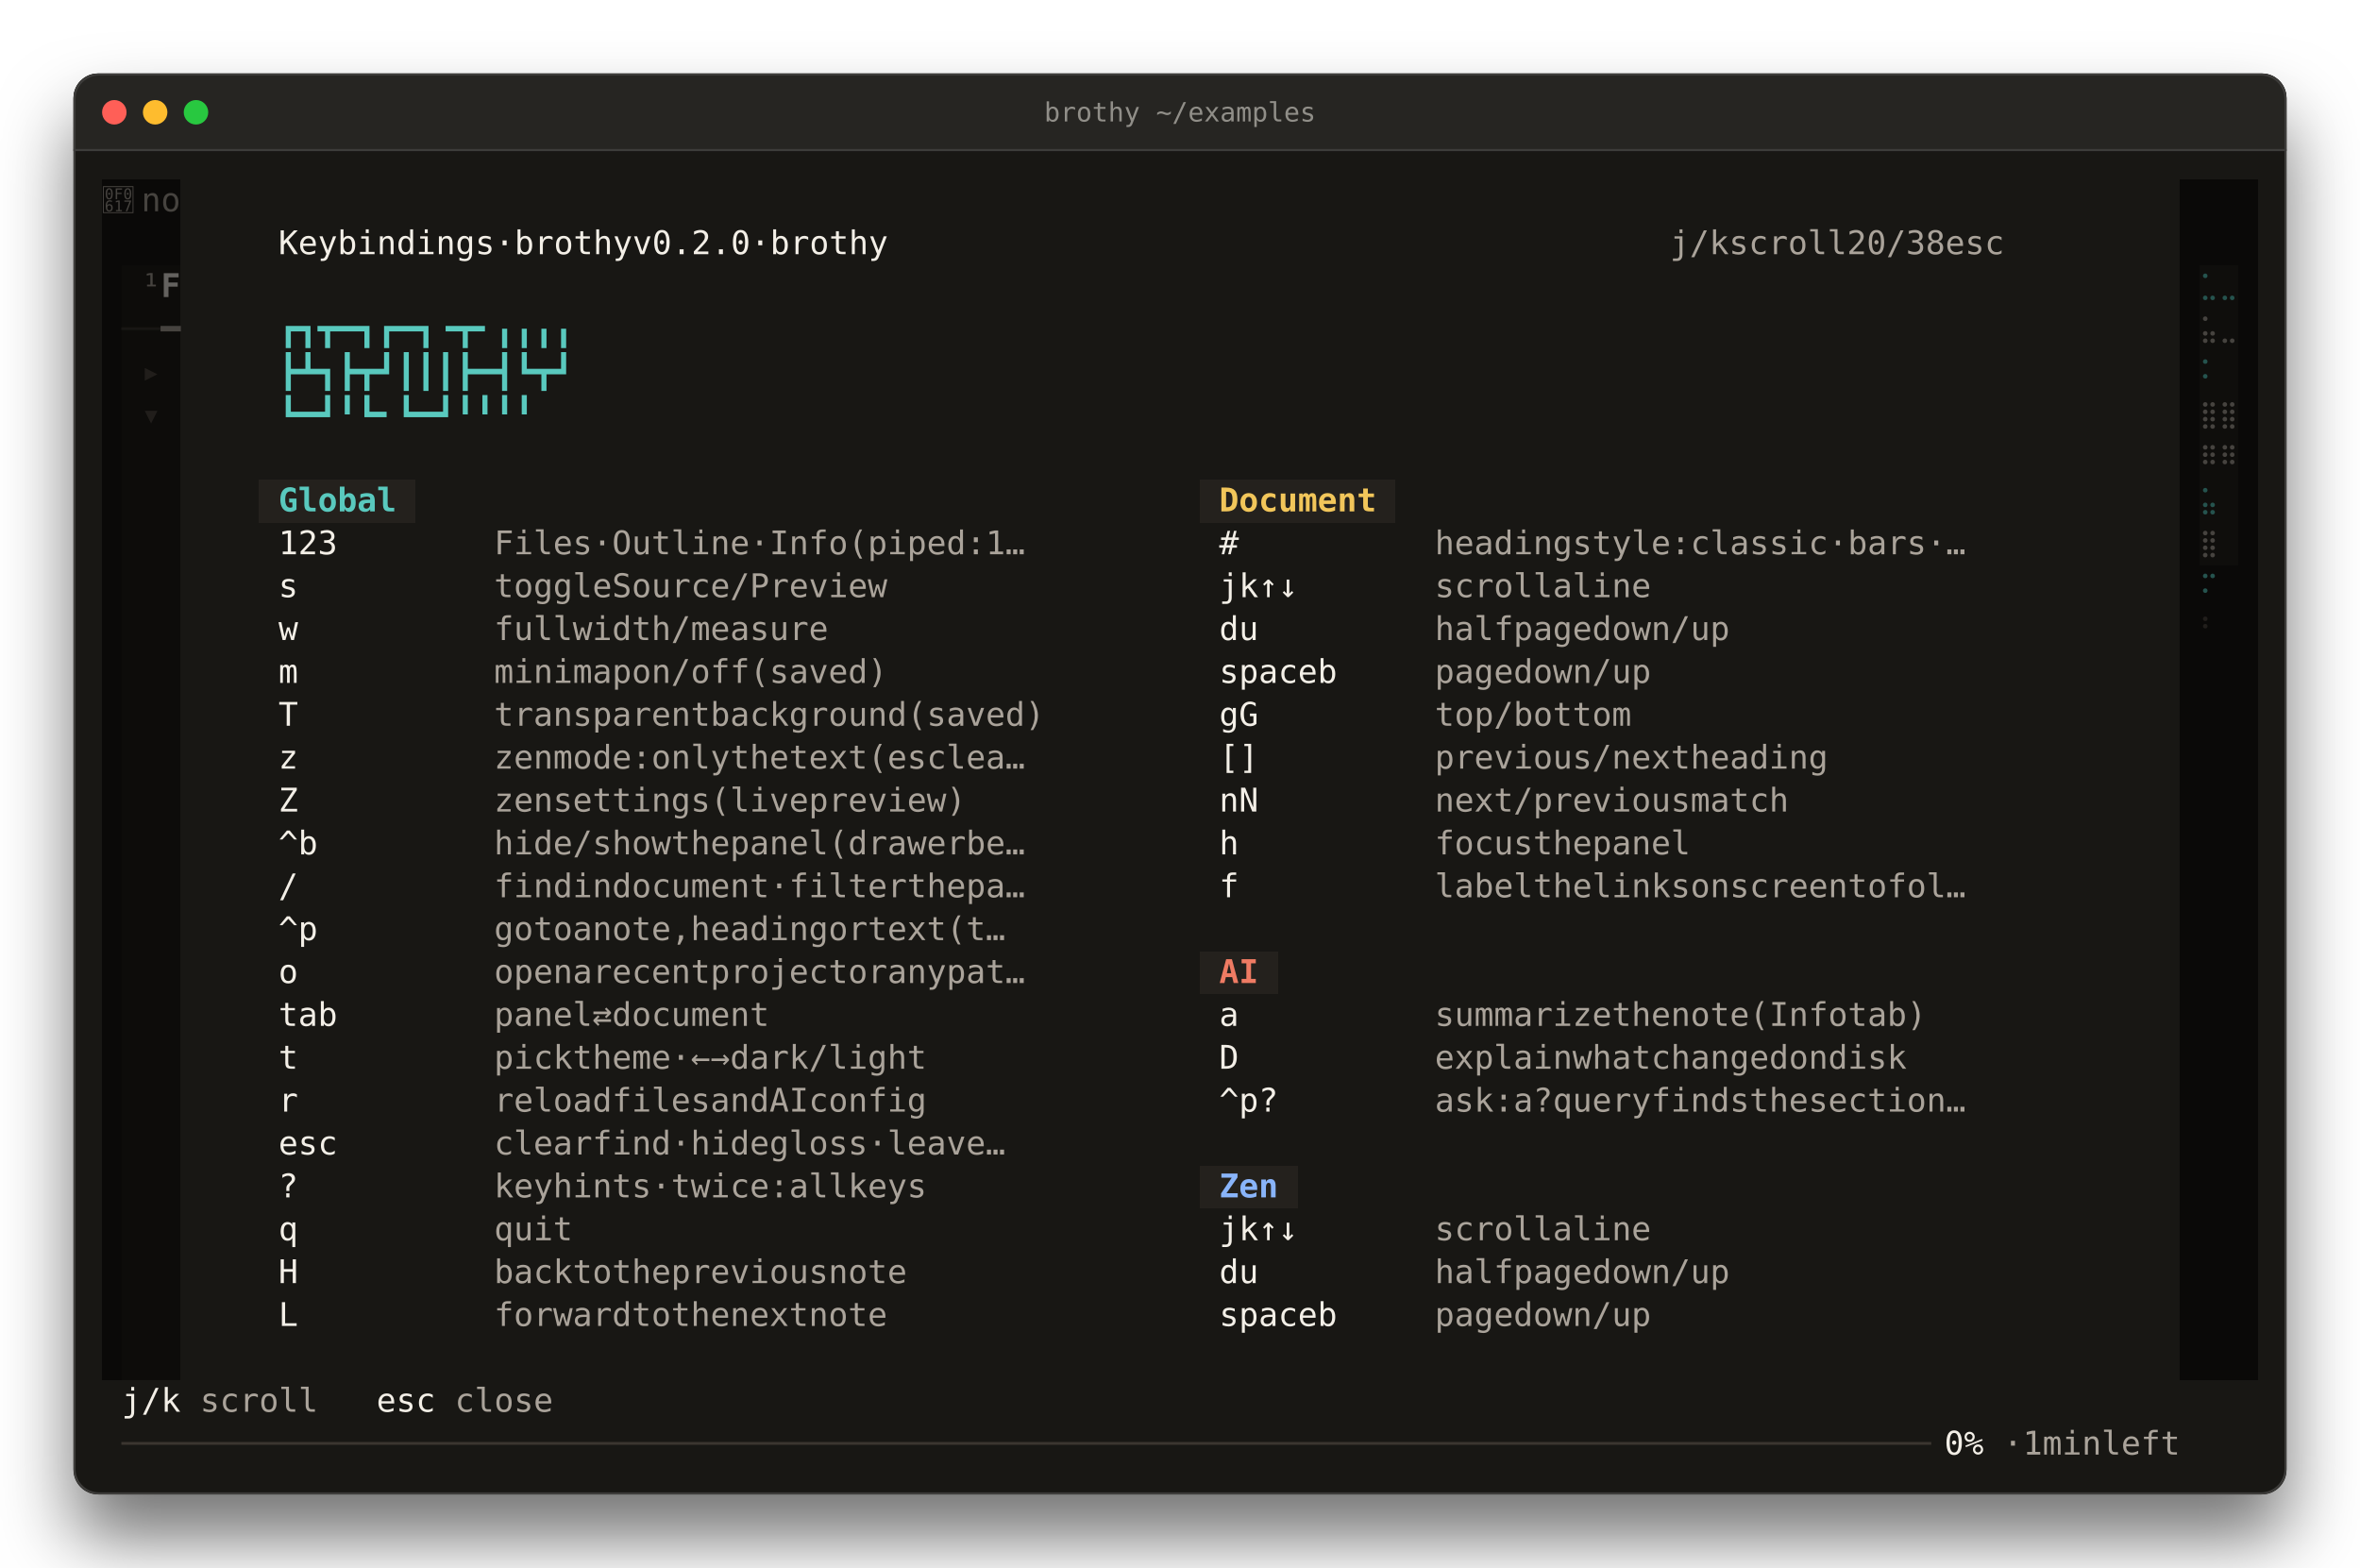
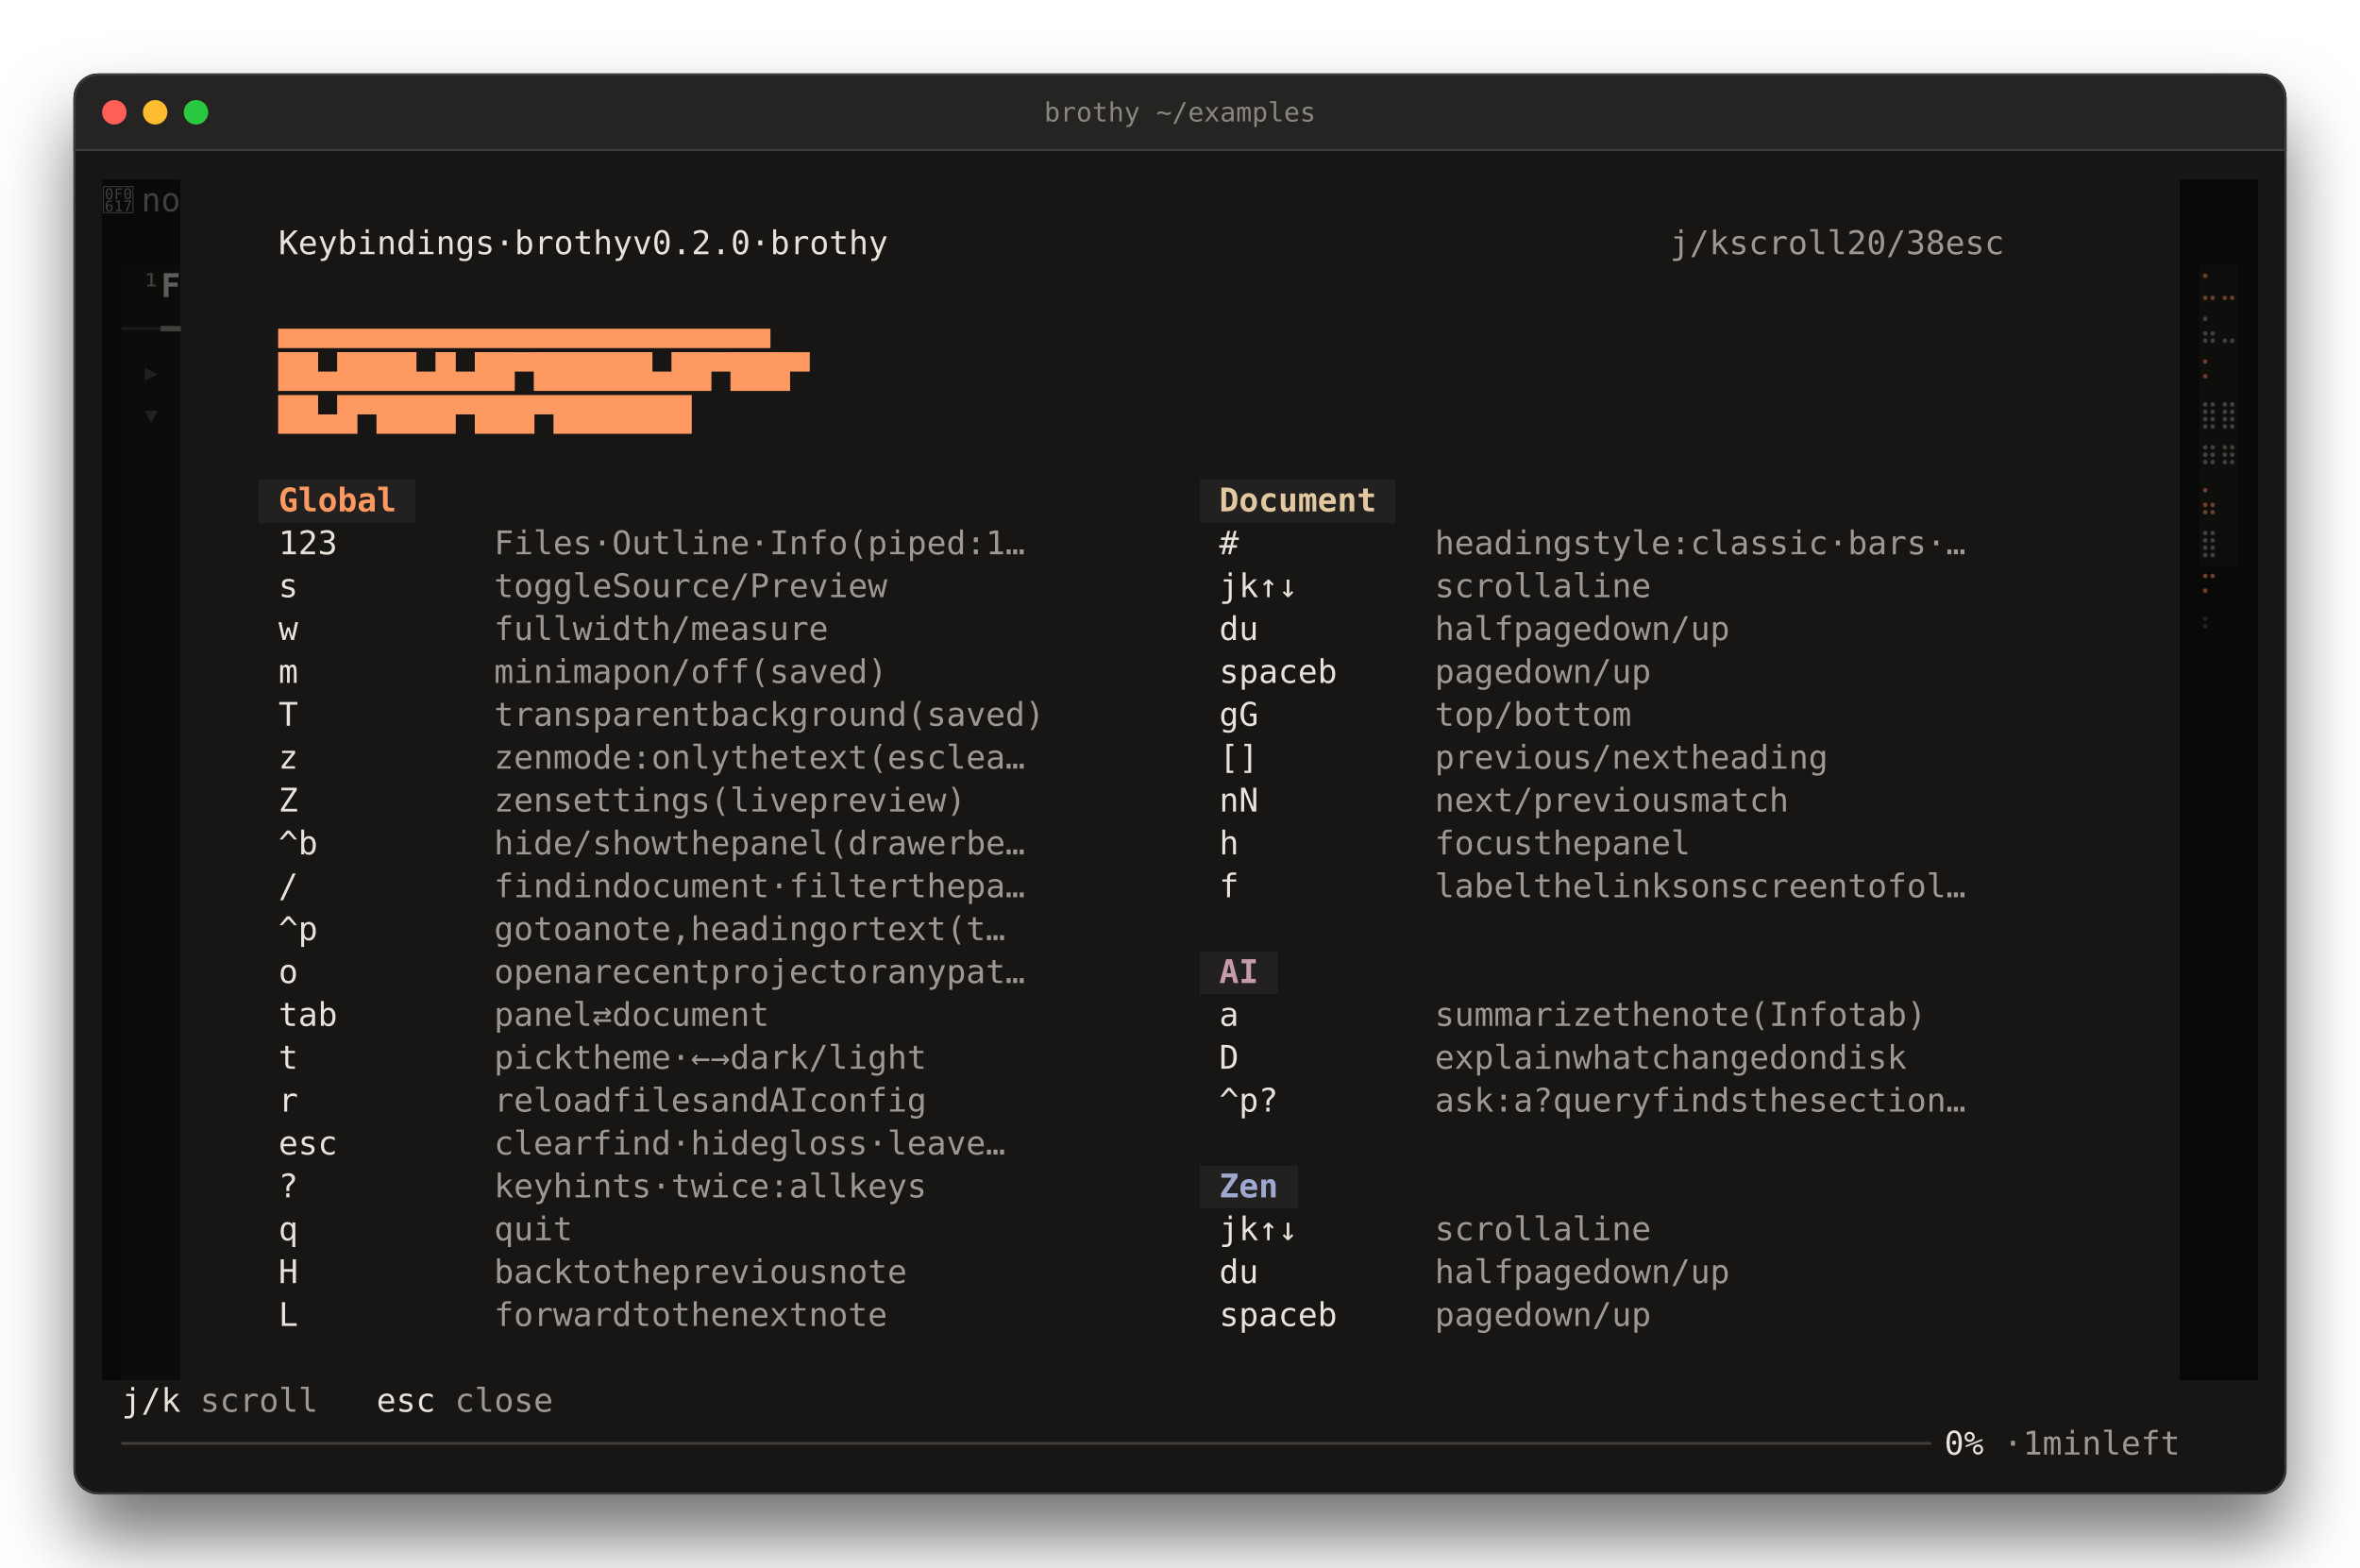
<svg xmlns="http://www.w3.org/2000/svg" width="1156" height="768" viewBox="0 0 1156 768">
  <g transform="translate(36 36)">
    <defs>
      <clipPath id="c-keys">
        <rect width="1084" height="696" rx="12" />
      </clipPath>
      <filter id="s-keys" x="-20%" y="-20%" width="140%" height="150%">
        <feGaussianBlur stdDeviation="18" />
      </filter>
    </defs>
    <rect x="0" y="22" width="1084" height="696" rx="12" fill="#000" opacity="0.55" filter="url(#s-keys)" />
    <g clip-path="url(#c-keys)">
-       <rect width="1084" height="696" fill="#181714" />
-       <rect width="1084" height="38" fill="#262522" />
-       <rect y="37" width="1084" height="1" fill="#3d3c3a" />
+       <rect width="1084" height="696" fill="#171615" />
+       <rect width="1084" height="38" fill="#252423" />
+       <rect y="37" width="1084" height="1" fill="#3c3b3a" />
      <circle cx="20" cy="19" r="6" fill="#ff5f57" />
      <circle cx="40" cy="19" r="6" fill="#febc2e" />
      <circle cx="60" cy="19" r="6" fill="#28c840" />
-       <text x="542" y="23.5" text-anchor="middle" font-size="13" fill="#908e88" font-family="'JetBrainsMono Nerd Font Mono', 'JetBrains Mono', 'DejaVu Sans Mono', monospace">brothy ~/examples</text>
+       <text x="542" y="23.5" text-anchor="middle" font-size="13" fill="#898681" font-family="'JetBrainsMono Nerd Font Mono', 'JetBrains Mono', 'DejaVu Sans Mono', monospace">brothy ~/examples</text>
      <g transform="translate(14 52)" font-family="'JetBrainsMono Nerd Font Mono', 'JetBrains Mono', 'DejaVu Sans Mono', monospace" font-size="16" xml:space="preserve">
        <g shape-rendering="crispEdges">
-           <rect x="0" y="0" width="38.4" height="21" fill="#0a0908" />
-           <rect x="1017.6" y="0" width="38.4" height="21" fill="#0a0908" />
-           <rect x="0" y="21" width="38.4" height="21" fill="#0a0908" />
-           <rect x="1017.6" y="21" width="38.4" height="21" fill="#0a0908" />
-           <rect x="0" y="42" width="9.6" height="21" fill="#0a0908" />
-           <rect x="9.6" y="42" width="28.8" height="21" fill="#0d0c0a" />
-           <rect x="1017.6" y="42" width="9.6" height="21" fill="#0a0908" />
-           <rect x="1027.2" y="42" width="19.2" height="21" fill="#0f0e0c" />
-           <rect x="1046.4" y="42" width="9.6" height="21" fill="#0a0908" />
-           <rect x="0" y="63" width="9.6" height="21" fill="#0a0908" />
-           <rect x="9.6" y="63" width="28.8" height="21" fill="#0d0c0a" />
-           <rect x="1017.6" y="63" width="9.6" height="21" fill="#0a0908" />
-           <rect x="1027.2" y="63" width="19.2" height="21" fill="#0f0e0c" />
-           <rect x="1046.4" y="63" width="9.6" height="21" fill="#0a0908" />
-           <rect x="0" y="84" width="9.6" height="21" fill="#0a0908" />
-           <rect x="9.6" y="84" width="28.8" height="21" fill="#0d0c0a" />
-           <rect x="1017.6" y="84" width="9.6" height="21" fill="#0a0908" />
-           <rect x="1027.2" y="84" width="19.2" height="21" fill="#0f0e0c" />
-           <rect x="1046.4" y="84" width="9.6" height="21" fill="#0a0908" />
-           <rect x="0" y="105" width="9.6" height="21" fill="#0a0908" />
-           <rect x="9.6" y="105" width="28.8" height="21" fill="#0d0c0a" />
-           <rect x="1017.6" y="105" width="9.6" height="21" fill="#0a0908" />
-           <rect x="1027.2" y="105" width="19.2" height="21" fill="#0f0e0c" />
-           <rect x="1046.4" y="105" width="9.6" height="21" fill="#0a0908" />
-           <rect x="0" y="126" width="9.6" height="21" fill="#0a0908" />
-           <rect x="9.6" y="126" width="28.8" height="21" fill="#0d0c0a" />
-           <rect x="1017.6" y="126" width="9.6" height="21" fill="#0a0908" />
-           <rect x="1027.2" y="126" width="19.2" height="21" fill="#0f0e0c" />
-           <rect x="1046.4" y="126" width="9.6" height="21" fill="#0a0908" />
-           <rect x="0" y="147" width="9.6" height="21" fill="#0a0908" />
-           <rect x="9.6" y="147" width="28.8" height="21" fill="#0d0c0a" />
-           <rect x="76.8" y="147" width="76.8" height="21" fill="#24211d" />
-           <rect x="537.6" y="147" width="96" height="21" fill="#24211d" />
-           <rect x="1017.6" y="147" width="9.6" height="21" fill="#0a0908" />
-           <rect x="1027.2" y="147" width="19.2" height="21" fill="#0f0e0c" />
-           <rect x="1046.4" y="147" width="9.6" height="21" fill="#0a0908" />
-           <rect x="0" y="168" width="9.6" height="21" fill="#0a0908" />
-           <rect x="9.6" y="168" width="28.8" height="21" fill="#0d0c0a" />
-           <rect x="1017.6" y="168" width="9.6" height="21" fill="#0a0908" />
-           <rect x="1027.2" y="168" width="19.2" height="21" fill="#0f0e0c" />
-           <rect x="1046.4" y="168" width="9.6" height="21" fill="#0a0908" />
-           <rect x="0" y="189" width="9.6" height="21" fill="#0a0908" />
-           <rect x="9.6" y="189" width="28.8" height="21" fill="#0d0c0a" />
-           <rect x="1017.6" y="189" width="38.4" height="21" fill="#0a0908" />
-           <rect x="0" y="210" width="9.6" height="21" fill="#0a0908" />
-           <rect x="9.6" y="210" width="28.8" height="21" fill="#0d0c0a" />
-           <rect x="1017.6" y="210" width="38.4" height="21" fill="#0a0908" />
-           <rect x="0" y="231" width="9.6" height="21" fill="#0a0908" />
-           <rect x="9.6" y="231" width="28.8" height="21" fill="#0d0c0a" />
-           <rect x="1017.6" y="231" width="38.4" height="21" fill="#0a0908" />
-           <rect x="0" y="252" width="9.6" height="21" fill="#0a0908" />
-           <rect x="9.6" y="252" width="28.8" height="21" fill="#0d0c0a" />
-           <rect x="1017.6" y="252" width="38.4" height="21" fill="#0a0908" />
-           <rect x="0" y="273" width="9.6" height="21" fill="#0a0908" />
-           <rect x="9.6" y="273" width="28.8" height="21" fill="#0d0c0a" />
-           <rect x="1017.6" y="273" width="38.4" height="21" fill="#0a0908" />
-           <rect x="0" y="294" width="9.6" height="21" fill="#0a0908" />
-           <rect x="9.6" y="294" width="28.8" height="21" fill="#0d0c0a" />
-           <rect x="1017.6" y="294" width="38.4" height="21" fill="#0a0908" />
-           <rect x="0" y="315" width="9.6" height="21" fill="#0a0908" />
-           <rect x="9.6" y="315" width="28.8" height="21" fill="#0d0c0a" />
-           <rect x="1017.6" y="315" width="38.4" height="21" fill="#0a0908" />
-           <rect x="0" y="336" width="9.6" height="21" fill="#0a0908" />
-           <rect x="9.6" y="336" width="28.8" height="21" fill="#0d0c0a" />
-           <rect x="1017.6" y="336" width="38.4" height="21" fill="#0a0908" />
-           <rect x="0" y="357" width="9.6" height="21" fill="#0a0908" />
-           <rect x="9.6" y="357" width="28.8" height="21" fill="#0d0c0a" />
-           <rect x="1017.6" y="357" width="38.4" height="21" fill="#0a0908" />
-           <rect x="0" y="378" width="9.6" height="21" fill="#0a0908" />
-           <rect x="9.6" y="378" width="28.8" height="21" fill="#0d0c0a" />
-           <rect x="537.6" y="378" width="38.4" height="21" fill="#24211d" />
-           <rect x="1017.6" y="378" width="38.4" height="21" fill="#0a0908" />
-           <rect x="0" y="399" width="9.6" height="21" fill="#0a0908" />
-           <rect x="9.6" y="399" width="28.8" height="21" fill="#0d0c0a" />
-           <rect x="1017.6" y="399" width="38.4" height="21" fill="#0a0908" />
-           <rect x="0" y="420" width="9.6" height="21" fill="#0a0908" />
-           <rect x="9.6" y="420" width="28.8" height="21" fill="#0d0c0a" />
-           <rect x="1017.6" y="420" width="38.4" height="21" fill="#0a0908" />
-           <rect x="0" y="441" width="9.6" height="21" fill="#0a0908" />
-           <rect x="9.6" y="441" width="28.8" height="21" fill="#0d0c0a" />
-           <rect x="1017.6" y="441" width="38.4" height="21" fill="#0a0908" />
-           <rect x="0" y="462" width="9.6" height="21" fill="#0a0908" />
-           <rect x="9.6" y="462" width="28.8" height="21" fill="#0d0c0a" />
-           <rect x="1017.6" y="462" width="38.4" height="21" fill="#0a0908" />
-           <rect x="0" y="483" width="9.6" height="21" fill="#0a0908" />
-           <rect x="9.6" y="483" width="28.8" height="21" fill="#0d0c0a" />
-           <rect x="537.6" y="483" width="48" height="21" fill="#24211d" />
-           <rect x="1017.6" y="483" width="38.4" height="21" fill="#0a0908" />
-           <rect x="0" y="504" width="9.6" height="21" fill="#0a0908" />
-           <rect x="9.6" y="504" width="28.8" height="21" fill="#0d0c0a" />
-           <rect x="1017.6" y="504" width="38.4" height="21" fill="#0a0908" />
-           <rect x="0" y="525" width="9.6" height="21" fill="#0a0908" />
-           <rect x="9.6" y="525" width="28.8" height="21" fill="#0d0c0a" />
-           <rect x="1017.6" y="525" width="38.4" height="21" fill="#0a0908" />
-           <rect x="0" y="546" width="9.6" height="21" fill="#0a0908" />
-           <rect x="9.6" y="546" width="28.8" height="21" fill="#0d0c0a" />
-           <rect x="1017.6" y="546" width="38.4" height="21" fill="#0a0908" />
-           <rect x="0" y="567" width="9.6" height="21" fill="#0a0908" />
-           <rect x="9.6" y="567" width="28.8" height="21" fill="#0d0c0a" />
-           <rect x="1017.6" y="567" width="38.4" height="21" fill="#0a0908" />
+           <rect x="0" y="0" width="38.4" height="21" fill="#090909" />
+           <rect x="1017.6" y="0" width="38.4" height="21" fill="#090909" />
+           <rect x="0" y="21" width="38.4" height="21" fill="#090909" />
+           <rect x="1017.6" y="21" width="38.4" height="21" fill="#090909" />
+           <rect x="0" y="42" width="9.6" height="21" fill="#090909" />
+           <rect x="9.6" y="42" width="28.8" height="21" fill="#0c0c0b" />
+           <rect x="1017.6" y="42" width="9.6" height="21" fill="#090909" />
+           <rect x="1027.2" y="42" width="19.2" height="21" fill="#0e0e0d" />
+           <rect x="1046.4" y="42" width="9.6" height="21" fill="#090909" />
+           <rect x="0" y="63" width="9.6" height="21" fill="#090909" />
+           <rect x="9.6" y="63" width="28.8" height="21" fill="#0c0c0b" />
+           <rect x="1017.6" y="63" width="9.6" height="21" fill="#090909" />
+           <rect x="1027.2" y="63" width="19.2" height="21" fill="#0e0e0d" />
+           <rect x="1046.4" y="63" width="9.6" height="21" fill="#090909" />
+           <rect x="0" y="84" width="9.6" height="21" fill="#090909" />
+           <rect x="9.6" y="84" width="28.8" height="21" fill="#0c0c0b" />
+           <rect x="1017.6" y="84" width="9.6" height="21" fill="#090909" />
+           <rect x="1027.2" y="84" width="19.2" height="21" fill="#0e0e0d" />
+           <rect x="1046.4" y="84" width="9.6" height="21" fill="#090909" />
+           <rect x="0" y="105" width="9.6" height="21" fill="#090909" />
+           <rect x="9.6" y="105" width="28.8" height="21" fill="#0c0c0b" />
+           <rect x="1017.6" y="105" width="9.6" height="21" fill="#090909" />
+           <rect x="1027.2" y="105" width="19.2" height="21" fill="#0e0e0d" />
+           <rect x="1046.4" y="105" width="9.6" height="21" fill="#090909" />
+           <rect x="0" y="126" width="9.6" height="21" fill="#090909" />
+           <rect x="9.6" y="126" width="28.8" height="21" fill="#0c0c0b" />
+           <rect x="1017.6" y="126" width="9.6" height="21" fill="#090909" />
+           <rect x="1027.2" y="126" width="19.2" height="21" fill="#0e0e0d" />
+           <rect x="1046.4" y="126" width="9.6" height="21" fill="#090909" />
+           <rect x="0" y="147" width="9.6" height="21" fill="#090909" />
+           <rect x="9.6" y="147" width="28.8" height="21" fill="#0c0c0b" />
+           <rect x="76.8" y="147" width="76.8" height="21" fill="#23211f" />
+           <rect x="537.6" y="147" width="96" height="21" fill="#23211f" />
+           <rect x="1017.6" y="147" width="9.6" height="21" fill="#090909" />
+           <rect x="1027.2" y="147" width="19.2" height="21" fill="#0e0e0d" />
+           <rect x="1046.4" y="147" width="9.6" height="21" fill="#090909" />
+           <rect x="0" y="168" width="9.6" height="21" fill="#090909" />
+           <rect x="9.6" y="168" width="28.8" height="21" fill="#0c0c0b" />
+           <rect x="1017.6" y="168" width="9.6" height="21" fill="#090909" />
+           <rect x="1027.2" y="168" width="19.2" height="21" fill="#0e0e0d" />
+           <rect x="1046.4" y="168" width="9.6" height="21" fill="#090909" />
+           <rect x="0" y="189" width="9.6" height="21" fill="#090909" />
+           <rect x="9.6" y="189" width="28.8" height="21" fill="#0c0c0b" />
+           <rect x="1017.6" y="189" width="38.4" height="21" fill="#090909" />
+           <rect x="0" y="210" width="9.6" height="21" fill="#090909" />
+           <rect x="9.6" y="210" width="28.8" height="21" fill="#0c0c0b" />
+           <rect x="1017.6" y="210" width="38.4" height="21" fill="#090909" />
+           <rect x="0" y="231" width="9.6" height="21" fill="#090909" />
+           <rect x="9.6" y="231" width="28.8" height="21" fill="#0c0c0b" />
+           <rect x="1017.6" y="231" width="38.4" height="21" fill="#090909" />
+           <rect x="0" y="252" width="9.6" height="21" fill="#090909" />
+           <rect x="9.6" y="252" width="28.8" height="21" fill="#0c0c0b" />
+           <rect x="1017.6" y="252" width="38.4" height="21" fill="#090909" />
+           <rect x="0" y="273" width="9.6" height="21" fill="#090909" />
+           <rect x="9.6" y="273" width="28.8" height="21" fill="#0c0c0b" />
+           <rect x="1017.6" y="273" width="38.4" height="21" fill="#090909" />
+           <rect x="0" y="294" width="9.6" height="21" fill="#090909" />
+           <rect x="9.6" y="294" width="28.8" height="21" fill="#0c0c0b" />
+           <rect x="1017.6" y="294" width="38.4" height="21" fill="#090909" />
+           <rect x="0" y="315" width="9.6" height="21" fill="#090909" />
+           <rect x="9.6" y="315" width="28.8" height="21" fill="#0c0c0b" />
+           <rect x="1017.6" y="315" width="38.4" height="21" fill="#090909" />
+           <rect x="0" y="336" width="9.6" height="21" fill="#090909" />
+           <rect x="9.6" y="336" width="28.8" height="21" fill="#0c0c0b" />
+           <rect x="1017.6" y="336" width="38.4" height="21" fill="#090909" />
+           <rect x="0" y="357" width="9.6" height="21" fill="#090909" />
+           <rect x="9.6" y="357" width="28.8" height="21" fill="#0c0c0b" />
+           <rect x="1017.6" y="357" width="38.4" height="21" fill="#090909" />
+           <rect x="0" y="378" width="9.6" height="21" fill="#090909" />
+           <rect x="9.6" y="378" width="28.8" height="21" fill="#0c0c0b" />
+           <rect x="537.6" y="378" width="38.4" height="21" fill="#23211f" />
+           <rect x="1017.6" y="378" width="38.4" height="21" fill="#090909" />
+           <rect x="0" y="399" width="9.6" height="21" fill="#090909" />
+           <rect x="9.6" y="399" width="28.8" height="21" fill="#0c0c0b" />
+           <rect x="1017.6" y="399" width="38.4" height="21" fill="#090909" />
+           <rect x="0" y="420" width="9.6" height="21" fill="#090909" />
+           <rect x="9.6" y="420" width="28.8" height="21" fill="#0c0c0b" />
+           <rect x="1017.6" y="420" width="38.4" height="21" fill="#090909" />
+           <rect x="0" y="441" width="9.6" height="21" fill="#090909" />
+           <rect x="9.6" y="441" width="28.8" height="21" fill="#0c0c0b" />
+           <rect x="1017.6" y="441" width="38.4" height="21" fill="#090909" />
+           <rect x="0" y="462" width="9.6" height="21" fill="#090909" />
+           <rect x="9.6" y="462" width="28.8" height="21" fill="#0c0c0b" />
+           <rect x="1017.6" y="462" width="38.4" height="21" fill="#090909" />
+           <rect x="0" y="483" width="9.6" height="21" fill="#090909" />
+           <rect x="9.6" y="483" width="28.8" height="21" fill="#0c0c0b" />
+           <rect x="537.6" y="483" width="48" height="21" fill="#23211f" />
+           <rect x="1017.6" y="483" width="38.4" height="21" fill="#090909" />
+           <rect x="0" y="504" width="9.6" height="21" fill="#090909" />
+           <rect x="9.6" y="504" width="28.8" height="21" fill="#0c0c0b" />
+           <rect x="1017.6" y="504" width="38.4" height="21" fill="#090909" />
+           <rect x="0" y="525" width="9.6" height="21" fill="#090909" />
+           <rect x="9.6" y="525" width="28.8" height="21" fill="#0c0c0b" />
+           <rect x="1017.6" y="525" width="38.4" height="21" fill="#090909" />
+           <rect x="0" y="546" width="9.6" height="21" fill="#090909" />
+           <rect x="9.6" y="546" width="28.8" height="21" fill="#0c0c0b" />
+           <rect x="1017.6" y="546" width="38.4" height="21" fill="#090909" />
+           <rect x="0" y="567" width="9.6" height="21" fill="#090909" />
+           <rect x="9.6" y="567" width="28.8" height="21" fill="#0c0c0b" />
+           <rect x="1017.6" y="567" width="38.4" height="21" fill="#090909" />
        </g>
        <g text-rendering="geometricPrecision">
-           <text x="0" y="15.5" fill="#46433f">󰘗</text>
-           <text x="19.2 28.8" y="15.5" fill="#46433f">no</text>
-           <text x="86.4 96 105.6 115.2 124.8 134.4 144 153.6 163.2 172.8 182.4 201.6 220.8 230.4 240 249.6 259.2 268.8 288 297.6 307.2 316.8 326.4 336 355.2 374.4 384 393.6 403.2 412.8 422.4" y="36.5" fill="#f3efe7">Keybindings·brothyv0.2.0·brothy</text>
-           <text x="768 777.6 787.2 806.4 816 825.6 835.2 844.8 854.4 873.6 883.2 892.8 902.4 912 940.8 950.4 960" y="36.5" fill="#aaa39a">j/kscroll20/38esc</text>
-           <text x="19.2" y="57.5" fill="#46433f">¹</text>
-           <text x="28.8" y="57.5" fill="#64625f" font-weight="700">F</text>
-           <text x="1027.2 1036.8" y="57.5" fill="#25534e">⣁⣀</text>
-           <text x="9.6 19.2" y="78.5" fill="#181614">──</text>
-           <text x="28.8" y="78.5" fill="#46433f">━</text>
-           <text x="86.4 96 115.2 124.8 134.4 144 153.6 163.2 172.8 182.4 192 201.6 220.8 230.4 249.6" y="78.5" fill="#59c9be">┏┓┳━┓┏━┓╺┳╸╻╻╻╻</text>
-           <text x="1027.2 1036.8" y="78.5" fill="#46433f">⣥⣀</text>
-           <text x="19.2" y="99.5" fill="#211e1b">▸</text>
-           <text x="86.4 96 105.6 115.2 124.8 134.4 144 163.2 182.4 201.6 211.2 220.8 230.4 240 249.6" y="99.5" fill="#59c9be">┣┻┓┣┳┛┃┃┃┣━┫┗┳┛</text>
-           <text x="1027.2" y="99.5" fill="#25534e">⠅</text>
-           <text x="19.2" y="120.5" fill="#211e1b">▾</text>
-           <text x="86.4 96 105.6 115.2 124.8 134.4 144 153.6 163.2 182.4 201.6 220.8 240" y="120.5" fill="#59c9be">┗━┛╹┗╸┗━┛╹╹╹╹</text>
-           <text x="1027.2 1036.8" y="120.5" fill="#46433f">⣿⣿</text>
-           <text x="1027.2 1036.8" y="141.5" fill="#46433f">⠿⠿</text>
-           <text x="86.4 96 105.6 115.2 124.8 134.4" y="162.5" fill="#59c9be" font-weight="700">Global</text>
-           <text x="547.2 556.8 566.4 576 585.6 595.2 604.8 614.4" y="162.5" fill="#f2c65a" font-weight="700">Document</text>
-           <text x="1027.2" y="162.5" fill="#25534e">⣥</text>
-           <text x="86.4 105.6 124.8" y="183.5" fill="#f3efe7">123</text>
-           <text x="192 201.6 211.2 220.8 230.4 249.6 268.8 278.4 288 297.6 307.2 316.8 326.4 345.6 364.8 374.4 384 393.6 412.8 422.4 432 441.6 451.2 460.8 470.4 489.6 499.2" y="183.5" fill="#aaa39a">Files·Outline·Info(piped:1…</text>
-           <text x="547.2" y="183.5" fill="#f3efe7">#</text>
-           <text x="652.8 662.4 672 681.6 691.2 700.8 710.4 729.6 739.2 748.8 758.4 768 777.6 796.8 806.4 816 825.6 835.2 844.8 854.4 873.6 892.8 902.4 912 921.6 940.8 960" y="183.5" fill="#aaa39a">headingstyle:classic·bars·…</text>
-           <text x="1027.2" y="183.5" fill="#46433f">⣿</text>
-           <text x="86.4" y="204.5" fill="#f3efe7">s</text>
-           <text x="192 201.6 211.2 220.8 230.4 240 259.2 268.8 278.4 288 297.6 307.2 326.4 345.6 355.2 364.8 374.4 384 393.6 403.2" y="204.5" fill="#aaa39a">toggleSource/Preview</text>
-           <text x="547.2 566.4 585.6 604.8" y="204.5" fill="#f3efe7">jk↑↓</text>
-           <text x="652.8 662.4 672 681.6 691.2 700.8 720 739.2 748.8 758.4 768" y="204.5" fill="#aaa39a">scrollaline</text>
-           <text x="1027.2" y="204.5" fill="#25534e">⠍</text>
-           <text x="86.4" y="225.5" fill="#f3efe7">w</text>
-           <text x="192 201.6 211.2 220.8 240 249.6 259.2 268.8 278.4 297.6 316.8 326.4 336 345.6 355.2 364.8 374.4" y="225.5" fill="#aaa39a">fullwidth/measure</text>
-           <text x="547.2 566.4" y="225.5" fill="#f3efe7">du</text>
-           <text x="652.8 662.4 672 681.6 700.8 710.4 720 729.6 748.8 758.4 768 777.6 796.8 816 825.6" y="225.5" fill="#aaa39a">halfpagedown/up</text>
-           <text x="1027.2" y="225.5" fill="#211e1b">⠃</text>
-           <text x="86.4" y="246.5" fill="#f3efe7">m</text>
-           <text x="192 201.6 211.2 220.8 230.4 240 249.6 268.8 278.4 297.6 316.8 326.4 336 355.2 364.8 374.4 384 393.6 403.2 412.8" y="246.5" fill="#aaa39a">minimapon/off(saved)</text>
-           <text x="547.2 556.8 566.4 576 585.6 604.8" y="246.5" fill="#f3efe7">spaceb</text>
-           <text x="652.8 662.4 672 681.6 700.8 710.4 720 729.6 748.8 768 777.6" y="246.5" fill="#aaa39a">pagedown/up</text>
-           <text x="86.4" y="267.5" fill="#f3efe7">T</text>
-           <text x="192 201.6 211.2 220.8 230.4 240 249.6 259.2 268.8 278.4 288 307.2 316.8 326.4 336 345.6 355.2 364.8 374.4 384 393.6 412.8 422.4 432 441.6 451.2 460.8 470.4" y="267.5" fill="#aaa39a">transparentbackground(saved)</text>
-           <text x="547.2 566.4" y="267.5" fill="#f3efe7">gG</text>
-           <text x="652.8 662.4 672 691.2 710.4 720 729.6 739.2 748.8 758.4" y="267.5" fill="#aaa39a">top/bottom</text>
-           <text x="86.4" y="288.5" fill="#f3efe7">z</text>
-           <text x="192 201.6 211.2 230.4 240 249.6 259.2 268.8 288 297.6 307.2 316.8 336 345.6 355.2 374.4 384 393.6 403.2 422.4 432 441.6 451.2 470.4 480 489.6 499.2" y="288.5" fill="#aaa39a">zenmode:onlythetext(esclea…</text>
-           <text x="547.2 566.4" y="288.5" fill="#f3efe7">[]</text>
-           <text x="652.8 662.4 672 681.6 691.2 700.8 710.4 720 739.2 758.4 768 777.6 787.2 806.4 816 825.6 835.2 844.8 854.4 864" y="288.5" fill="#aaa39a">previous/nextheading</text>
-           <text x="86.4" y="309.5" fill="#f3efe7">Z</text>
-           <text x="192 201.6 211.2 230.4 240 249.6 259.2 268.8 278.4 288 297.6 316.8 326.4 336 345.6 355.2 374.4 384 393.6 403.2 412.8 422.4 432 441.6" y="309.5" fill="#aaa39a">zensettings(livepreview)</text>
-           <text x="547.2 566.4" y="309.5" fill="#f3efe7">nN</text>
-           <text x="652.8 662.4 672 681.6 700.8 720 729.6 739.2 748.8 758.4 768 777.6 787.2 806.4 816 825.6 835.2 844.8" y="309.5" fill="#aaa39a">next/previousmatch</text>
-           <text x="86.4 96" y="330.5" fill="#f3efe7">^b</text>
-           <text x="192 201.6 211.2 220.8 240 259.2 268.8 278.4 288 307.2 316.8 326.4 345.6 355.2 364.8 374.4 384 403.2 412.8 422.4 432 441.6 451.2 460.8 480 489.6 499.2" y="330.5" fill="#aaa39a">hide/showthepanel(drawerbe…</text>
-           <text x="547.2" y="330.5" fill="#f3efe7">h</text>
-           <text x="652.8 662.4 672 681.6 691.2 710.4 720 729.6 748.8 758.4 768 777.6 787.2" y="330.5" fill="#aaa39a">focusthepanel</text>
-           <text x="86.4" y="351.5" fill="#f3efe7">/</text>
-           <text x="192 201.6 211.2 220.8 240 249.6 268.8 278.4 288 297.6 307.2 316.8 326.4 336 355.2 374.4 384 393.6 403.2 412.8 422.4 441.6 451.2 460.8 480 489.6 499.2" y="351.5" fill="#aaa39a">findindocument·filterthepa…</text>
-           <text x="547.2" y="351.5" fill="#f3efe7">f</text>
-           <text x="652.8 662.4 672 681.6 691.2 710.4 720 729.6 748.8 758.4 768 777.6 787.2 806.4 816 835.2 844.8 854.4 864 873.6 883.2 902.4 912 931.2 940.8 950.4 960" y="351.5" fill="#aaa39a">labelthelinksonscreentofol…</text>
-           <text x="86.4 96" y="372.5" fill="#f3efe7">^p</text>
-           <text x="192 201.6 220.8 230.4 249.6 268.8 278.4 288 297.6 307.2 326.4 336 345.6 355.2 364.8 374.4 384 403.2 412.8 432 441.6 451.2 460.8 480 489.6 499.2" y="372.5" fill="#aaa39a">gotoanote,headingortext(t…</text>
-           <text x="86.4" y="393.5" fill="#f3efe7">o</text>
-           <text x="192 201.6 211.2 220.8 240 259.2 268.8 278.4 288 297.6 307.2 326.4 336 345.6 355.2 364.8 374.4 384 403.2 412.8 432 441.6 451.2 470.4 480 489.6 499.2" y="393.5" fill="#aaa39a">openarecentprojectoranypat…</text>
-           <text x="547.2 556.8" y="393.5" fill="#ef7b63" font-weight="700">AI</text>
-           <text x="86.4 96 105.6" y="414.5" fill="#f3efe7">tab</text>
-           <text x="192 201.6 211.2 220.8 230.4 249.6 268.8 278.4 288 297.6 307.2 316.8 326.4 336" y="414.5" fill="#aaa39a">panel⇄document</text>
-           <text x="547.2" y="414.5" fill="#f3efe7">a</text>
-           <text x="652.8 662.4 672 681.6 691.2 700.8 710.4 720 729.6 748.8 758.4 768 787.2 796.8 806.4 816 835.2 844.8 854.4 864 873.6 892.8 902.4 912 921.6" y="414.5" fill="#aaa39a">summarizethenote(Infotab)</text>
-           <text x="86.4" y="435.5" fill="#f3efe7">t</text>
-           <text x="192 201.6 211.2 220.8 240 249.6 259.2 268.8 278.4 297.6 316.8 326.4 345.6 355.2 364.8 374.4 393.6 412.8 422.4 432 441.6 451.2" y="435.5" fill="#aaa39a">picktheme·←→dark/light</text>
-           <text x="547.2" y="435.5" fill="#f3efe7">D</text>
-           <text x="652.8 662.4 672 681.6 691.2 700.8 710.4 729.6 739.2 748.8 758.4 777.6 787.2 796.8 806.4 816 825.6 835.2 854.4 864 883.2 892.8 902.4 912" y="435.5" fill="#aaa39a">explainwhatchangedondisk</text>
-           <text x="86.4" y="456.5" fill="#f3efe7">r</text>
-           <text x="192 201.6 211.2 220.8 230.4 240 259.2 268.8 278.4 288 297.6 316.8 326.4 336 355.2 364.8 384 393.6 403.2 412.8 422.4 432" y="456.5" fill="#aaa39a">reloadfilesandAIconfig</text>
-           <text x="547.2 556.8 576" y="456.5" fill="#f3efe7">^p?</text>
-           <text x="652.8 662.4 672 681.6 700.8 720 739.2 748.8 758.4 768 777.6 796.8 806.4 816 825.6 835.2 854.4 864 873.6 892.8 902.4 912 921.6 931.2 940.8 950.4 960" y="456.5" fill="#aaa39a">ask:a?queryfindsthesection…</text>
-           <text x="86.4 96 105.6" y="477.5" fill="#f3efe7">esc</text>
-           <text x="192 201.6 211.2 220.8 230.4 249.6 259.2 268.8 278.4 297.6 316.8 326.4 336 345.6 364.8 374.4 384 393.6 403.2 422.4 441.6 451.2 460.8 470.4 480 499.2" y="477.5" fill="#aaa39a">clearfind·hidegloss·leave…</text>
-           <text x="86.4" y="498.5" fill="#f3efe7">?</text>
-           <text x="192 201.6 211.2 230.4 240 249.6 259.2 268.8 288 307.2 316.8 326.4 336 345.6 355.2 374.4 384 393.6 412.8 422.4 432 441.6" y="498.5" fill="#aaa39a">keyhints·twice:allkeys</text>
-           <text x="547.2 556.8 566.4" y="498.5" fill="#89b4fa" font-weight="700">Zen</text>
-           <text x="86.4" y="519.5" fill="#f3efe7">q</text>
-           <text x="192 201.6 211.2 220.8" y="519.5" fill="#aaa39a">quit</text>
-           <text x="547.2 566.4 585.6 604.8" y="519.5" fill="#f3efe7">jk↑↓</text>
-           <text x="652.8 662.4 672 681.6 691.2 700.8 720 739.2 748.8 758.4 768" y="519.5" fill="#aaa39a">scrollaline</text>
-           <text x="86.4" y="540.5" fill="#f3efe7">H</text>
-           <text x="192 201.6 211.2 220.8 240 249.6 268.8 278.4 288 307.2 316.8 326.4 336 345.6 355.2 364.8 374.4 393.6 403.2 412.8 422.4" y="540.5" fill="#aaa39a">backtothepreviousnote</text>
-           <text x="547.2 566.4" y="540.5" fill="#f3efe7">du</text>
-           <text x="652.8 662.4 672 681.6 700.8 710.4 720 729.6 748.8 758.4 768 777.6 796.8 816 825.6" y="540.5" fill="#aaa39a">halfpagedown/up</text>
-           <text x="86.4" y="561.5" fill="#f3efe7">L</text>
-           <text x="192 201.6 211.2 220.8 230.4 240 249.6 268.8 278.4 297.6 307.2 316.8 336 345.6 355.2 364.8 384 393.6 403.2 412.8" y="561.5" fill="#aaa39a">forwardtothenextnote</text>
-           <text x="547.2 556.8 566.4 576 585.6 604.8" y="561.5" fill="#f3efe7">spaceb</text>
-           <text x="652.8 662.4 672 681.6 700.8 710.4 720 729.6 748.8 768 777.6" y="561.5" fill="#aaa39a">pagedown/up</text>
-           <text x="9.6 19.2 28.8" y="603.5" fill="#f3efe7">j/k</text>
-           <text x="48 57.6 67.2 76.8 86.4 96" y="603.5" fill="#aaa39a">scroll</text>
-           <text x="134.4 144 153.6" y="603.5" fill="#f3efe7">esc</text>
-           <text x="172.8 182.4 192 201.6 211.2" y="603.5" fill="#aaa39a">close</text>
-           <text x="9.6 19.2 28.8 38.4 48 57.6 67.2 76.8 86.4 96 105.6 115.2 124.8 134.4 144 153.6 163.2 172.8 182.4 192 201.6 211.2 220.8 230.4 240 249.6 259.2 268.8 278.4 288 297.6 307.2 316.8 326.4 336 345.6 355.2 364.8 374.4 384 393.6 403.2 412.8 422.4 432 441.6 451.2 460.8 470.4 480 489.6 499.2 508.8 518.4 528 537.6 547.2 556.8 566.4 576 585.6 595.2 604.8 614.4 624 633.6 643.2 652.8 662.4 672 681.6 691.2 700.8 710.4 720 729.6 739.2 748.8 758.4 768 777.6 787.2 796.8 806.4 816 825.6 835.2 844.8 854.4 864 873.6 883.2" y="624.5" fill="#3b3630">────────────────────────────────────────────────────────────────────────────────────────────</text>
-           <text x="902.4 912" y="624.5" fill="#f3efe7">0%</text>
-           <text x="931.2 950.4 969.6 979.2 988.8 1008 1017.6 1027.2 1036.8" y="624.5" fill="#aaa39a">·1minleft</text>
+           <text x="0" y="15.5" fill="#413f3c">󰘗</text>
+           <text x="19.2 28.8" y="15.5" fill="#413f3c">no</text>
+           <text x="86.4 96 105.6 115.2 124.8 134.4 144 153.6 163.2 172.8 182.4 201.6 220.8 230.4 240 249.6 259.2 268.8 288 297.6 307.2 316.8 326.4 336 355.2 374.4 384 393.6 403.2 412.8 422.4" y="36.5" fill="#e7e2da">Keybindings·brothyv0.2.0·brothy</text>
+           <text x="768 777.6 787.2 806.4 816 825.6 835.2 844.8 854.4 873.6 883.2 892.8 902.4 912 940.8 950.4 960" y="36.5" fill="#9d9892">j/kscroll20/38esc</text>
+           <text x="19.2" y="57.5" fill="#413f3c">¹</text>
+           <text x="28.8" y="57.5" fill="#5f5d5a" font-weight="700">F</text>
+           <text x="1027.2 1036.8" y="57.5" fill="#693f28">⣁⣀</text>
+           <text x="9.6 19.2" y="78.5" fill="#1b1a19">──</text>
+           <text x="28.8" y="78.5" fill="#413f3c">━</text>
+           <text x="86.4 96 105.6 115.2 144 153.6 163.2 172.8 211.2 220.8 230.4 249.6 259.2 268.8 278.4 288 297.6 316.8 326.4 345.6 355.2 374.4 384 403.2 412.8" y="78.5" fill="#fe9962">▄▄▄▄▄▄▄▄▄▄▄▄▄▄▄▄▄▄▄▄▄▄▄▄▄</text>
+           <text x="1027.2 1036.8" y="78.5" fill="#413f3c">⣥⣀</text>
+           <text x="19.2" y="99.5" fill="#22211f">▸</text>
+           <text x="86.4 96 105.6 115.2 124.8 144 153.6 163.2 172.8 182.4 201.6 211.2 220.8 230.4 240 268.8 278.4 316.8 326.4 336 345.6 355.2 374.4 384 393.6 403.2 412.8" y="99.5" fill="#fe9962">██▄████▄█▄██▀██████▄██▀███▀</text>
+           <text x="1027.2" y="99.5" fill="#693f28">⠅</text>
+           <text x="19.2" y="120.5" fill="#22211f">▾</text>
+           <text x="86.4 96 105.6 115.2 124.8 144 153.6 172.8 182.4 201.6 211.2 220.8 230.4 240 268.8 278.4 316.8 326.4 345.6 355.2 393.6" y="120.5" fill="#fe9962">██▄█▀████▀███▀███████</text>
+           <text x="1027.2 1036.8" y="120.5" fill="#413f3c">⣿⣿</text>
+           <text x="1027.2 1036.8" y="141.5" fill="#413f3c">⠿⠿</text>
+           <text x="86.4 96 105.6 115.2 124.8 134.4" y="162.5" fill="#fe9962" font-weight="700">Global</text>
+           <text x="547.2 556.8 566.4 576 585.6 595.2 604.8 614.4" y="162.5" fill="#e3c9a2" font-weight="700">Document</text>
+           <text x="1027.2" y="162.5" fill="#693f28">⣥</text>
+           <text x="86.4 105.6 124.8" y="183.5" fill="#e7e2da">123</text>
+           <text x="192 201.6 211.2 220.8 230.4 249.6 268.8 278.4 288 297.6 307.2 316.8 326.4 345.6 364.8 374.4 384 393.6 412.8 422.4 432 441.6 451.2 460.8 470.4 489.6 499.2" y="183.5" fill="#9d9892">Files·Outline·Info(piped:1…</text>
+           <text x="547.2" y="183.5" fill="#e7e2da">#</text>
+           <text x="652.8 662.4 672 681.6 691.2 700.8 710.4 729.6 739.2 748.8 758.4 768 777.6 796.8 806.4 816 825.6 835.2 844.8 854.4 873.6 892.8 902.4 912 921.6 940.8 960" y="183.5" fill="#9d9892">headingstyle:classic·bars·…</text>
+           <text x="1027.2" y="183.5" fill="#413f3c">⣿</text>
+           <text x="86.4" y="204.5" fill="#e7e2da">s</text>
+           <text x="192 201.6 211.2 220.8 230.4 240 259.2 268.8 278.4 288 297.6 307.2 326.4 345.6 355.2 364.8 374.4 384 393.6 403.2" y="204.5" fill="#9d9892">toggleSource/Preview</text>
+           <text x="547.2 566.4 585.6 604.8" y="204.5" fill="#e7e2da">jk↑↓</text>
+           <text x="652.8 662.4 672 681.6 691.2 700.8 720 739.2 748.8 758.4 768" y="204.5" fill="#9d9892">scrollaline</text>
+           <text x="1027.2" y="204.5" fill="#693f28">⠍</text>
+           <text x="86.4" y="225.5" fill="#e7e2da">w</text>
+           <text x="192 201.6 211.2 220.8 240 249.6 259.2 268.8 278.4 297.6 316.8 326.4 336 345.6 355.2 364.8 374.4" y="225.5" fill="#9d9892">fullwidth/measure</text>
+           <text x="547.2 566.4" y="225.5" fill="#e7e2da">du</text>
+           <text x="652.8 662.4 672 681.6 700.8 710.4 720 729.6 748.8 758.4 768 777.6 796.8 816 825.6" y="225.5" fill="#9d9892">halfpagedown/up</text>
+           <text x="1027.2" y="225.5" fill="#22211f">⠃</text>
+           <text x="86.4" y="246.5" fill="#e7e2da">m</text>
+           <text x="192 201.6 211.2 220.8 230.4 240 249.6 268.8 278.4 297.6 316.8 326.4 336 355.2 364.8 374.4 384 393.6 403.2 412.8" y="246.5" fill="#9d9892">minimapon/off(saved)</text>
+           <text x="547.2 556.8 566.4 576 585.6 604.8" y="246.5" fill="#e7e2da">spaceb</text>
+           <text x="652.8 662.4 672 681.6 700.8 710.4 720 729.6 748.8 768 777.6" y="246.5" fill="#9d9892">pagedown/up</text>
+           <text x="86.4" y="267.5" fill="#e7e2da">T</text>
+           <text x="192 201.6 211.2 220.8 230.4 240 249.6 259.2 268.8 278.4 288 307.2 316.8 326.4 336 345.6 355.2 364.8 374.4 384 393.6 412.8 422.4 432 441.6 451.2 460.8 470.4" y="267.5" fill="#9d9892">transparentbackground(saved)</text>
+           <text x="547.2 566.4" y="267.5" fill="#e7e2da">gG</text>
+           <text x="652.8 662.4 672 691.2 710.4 720 729.6 739.2 748.8 758.4" y="267.5" fill="#9d9892">top/bottom</text>
+           <text x="86.4" y="288.5" fill="#e7e2da">z</text>
+           <text x="192 201.6 211.2 230.4 240 249.6 259.2 268.8 288 297.6 307.2 316.8 336 345.6 355.2 374.4 384 393.6 403.2 422.4 432 441.6 451.2 470.4 480 489.6 499.2" y="288.5" fill="#9d9892">zenmode:onlythetext(esclea…</text>
+           <text x="547.2 566.4" y="288.5" fill="#e7e2da">[]</text>
+           <text x="652.8 662.4 672 681.6 691.2 700.8 710.4 720 739.2 758.4 768 777.6 787.2 806.4 816 825.6 835.2 844.8 854.4 864" y="288.5" fill="#9d9892">previous/nextheading</text>
+           <text x="86.4" y="309.5" fill="#e7e2da">Z</text>
+           <text x="192 201.6 211.2 230.4 240 249.6 259.2 268.8 278.4 288 297.6 316.8 326.4 336 345.6 355.2 374.4 384 393.6 403.2 412.8 422.4 432 441.6" y="309.5" fill="#9d9892">zensettings(livepreview)</text>
+           <text x="547.2 566.4" y="309.5" fill="#e7e2da">nN</text>
+           <text x="652.8 662.4 672 681.6 700.8 720 729.6 739.2 748.8 758.4 768 777.6 787.2 806.4 816 825.6 835.2 844.8" y="309.5" fill="#9d9892">next/previousmatch</text>
+           <text x="86.4 96" y="330.5" fill="#e7e2da">^b</text>
+           <text x="192 201.6 211.2 220.8 240 259.2 268.8 278.4 288 307.2 316.8 326.4 345.6 355.2 364.8 374.4 384 403.2 412.8 422.4 432 441.6 451.2 460.8 480 489.6 499.2" y="330.5" fill="#9d9892">hide/showthepanel(drawerbe…</text>
+           <text x="547.2" y="330.5" fill="#e7e2da">h</text>
+           <text x="652.8 662.4 672 681.6 691.2 710.4 720 729.6 748.8 758.4 768 777.6 787.2" y="330.5" fill="#9d9892">focusthepanel</text>
+           <text x="86.4" y="351.5" fill="#e7e2da">/</text>
+           <text x="192 201.6 211.2 220.8 240 249.6 268.8 278.4 288 297.6 307.2 316.8 326.4 336 355.2 374.4 384 393.6 403.2 412.8 422.4 441.6 451.2 460.8 480 489.6 499.2" y="351.5" fill="#9d9892">findindocument·filterthepa…</text>
+           <text x="547.2" y="351.5" fill="#e7e2da">f</text>
+           <text x="652.8 662.4 672 681.6 691.2 710.4 720 729.6 748.8 758.4 768 777.6 787.2 806.4 816 835.2 844.8 854.4 864 873.6 883.2 902.4 912 931.2 940.8 950.4 960" y="351.5" fill="#9d9892">labelthelinksonscreentofol…</text>
+           <text x="86.4 96" y="372.5" fill="#e7e2da">^p</text>
+           <text x="192 201.6 220.8 230.4 249.6 268.8 278.4 288 297.6 307.2 326.4 336 345.6 355.2 364.8 374.4 384 403.2 412.8 432 441.6 451.2 460.8 480 489.6 499.2" y="372.5" fill="#9d9892">gotoanote,headingortext(t…</text>
+           <text x="86.4" y="393.5" fill="#e7e2da">o</text>
+           <text x="192 201.6 211.2 220.8 240 259.2 268.8 278.4 288 297.6 307.2 326.4 336 345.6 355.2 364.8 374.4 384 403.2 412.8 432 441.6 451.2 470.4 480 489.6 499.2" y="393.5" fill="#9d9892">openarecentprojectoranypat…</text>
+           <text x="547.2 556.8" y="393.5" fill="#c69bab" font-weight="700">AI</text>
+           <text x="86.4 96 105.6" y="414.5" fill="#e7e2da">tab</text>
+           <text x="192 201.6 211.2 220.8 230.4 249.6 268.8 278.4 288 297.6 307.2 316.8 326.4 336" y="414.5" fill="#9d9892">panel⇄document</text>
+           <text x="547.2" y="414.5" fill="#e7e2da">a</text>
+           <text x="652.8 662.4 672 681.6 691.2 700.8 710.4 720 729.6 748.8 758.4 768 787.2 796.8 806.4 816 835.2 844.8 854.4 864 873.6 892.8 902.4 912 921.6" y="414.5" fill="#9d9892">summarizethenote(Infotab)</text>
+           <text x="86.4" y="435.5" fill="#e7e2da">t</text>
+           <text x="192 201.6 211.2 220.8 240 249.6 259.2 268.8 278.4 297.6 316.8 326.4 345.6 355.2 364.8 374.4 393.6 412.8 422.4 432 441.6 451.2" y="435.5" fill="#9d9892">picktheme·←→dark/light</text>
+           <text x="547.2" y="435.5" fill="#e7e2da">D</text>
+           <text x="652.8 662.4 672 681.6 691.2 700.8 710.4 729.6 739.2 748.8 758.4 777.6 787.2 796.8 806.4 816 825.6 835.2 854.4 864 883.2 892.8 902.4 912" y="435.5" fill="#9d9892">explainwhatchangedondisk</text>
+           <text x="86.4" y="456.5" fill="#e7e2da">r</text>
+           <text x="192 201.6 211.2 220.8 230.4 240 259.2 268.8 278.4 288 297.6 316.8 326.4 336 355.2 364.8 384 393.6 403.2 412.8 422.4 432" y="456.5" fill="#9d9892">reloadfilesandAIconfig</text>
+           <text x="547.2 556.8 576" y="456.5" fill="#e7e2da">^p?</text>
+           <text x="652.8 662.4 672 681.6 700.8 720 739.2 748.8 758.4 768 777.6 796.8 806.4 816 825.6 835.2 854.4 864 873.6 892.8 902.4 912 921.6 931.2 940.8 950.4 960" y="456.5" fill="#9d9892">ask:a?queryfindsthesection…</text>
+           <text x="86.4 96 105.6" y="477.5" fill="#e7e2da">esc</text>
+           <text x="192 201.6 211.2 220.8 230.4 249.6 259.2 268.8 278.4 297.6 316.8 326.4 336 345.6 364.8 374.4 384 393.6 403.2 422.4 441.6 451.2 460.8 470.4 480 499.2" y="477.5" fill="#9d9892">clearfind·hidegloss·leave…</text>
+           <text x="86.4" y="498.5" fill="#e7e2da">?</text>
+           <text x="192 201.6 211.2 230.4 240 249.6 259.2 268.8 288 307.2 316.8 326.4 336 345.6 355.2 374.4 384 393.6 412.8 422.4 432 441.6" y="498.5" fill="#9d9892">keyhints·twice:allkeys</text>
+           <text x="547.2 556.8 566.4" y="498.5" fill="#9fa8d1" font-weight="700">Zen</text>
+           <text x="86.4" y="519.5" fill="#e7e2da">q</text>
+           <text x="192 201.6 211.2 220.8" y="519.5" fill="#9d9892">quit</text>
+           <text x="547.2 566.4 585.6 604.8" y="519.5" fill="#e7e2da">jk↑↓</text>
+           <text x="652.8 662.4 672 681.6 691.2 700.8 720 739.2 748.8 758.4 768" y="519.5" fill="#9d9892">scrollaline</text>
+           <text x="86.4" y="540.5" fill="#e7e2da">H</text>
+           <text x="192 201.6 211.2 220.8 240 249.6 268.8 278.4 288 307.2 316.8 326.4 336 345.6 355.2 364.8 374.4 393.6 403.2 412.8 422.4" y="540.5" fill="#9d9892">backtothepreviousnote</text>
+           <text x="547.2 566.4" y="540.5" fill="#e7e2da">du</text>
+           <text x="652.8 662.4 672 681.6 700.8 710.4 720 729.6 748.8 758.4 768 777.6 796.8 816 825.6" y="540.5" fill="#9d9892">halfpagedown/up</text>
+           <text x="86.4" y="561.5" fill="#e7e2da">L</text>
+           <text x="192 201.6 211.2 220.8 230.4 240 249.6 268.8 278.4 297.6 307.2 316.8 336 345.6 355.2 364.8 384 393.6 403.2 412.8" y="561.5" fill="#9d9892">forwardtothenextnote</text>
+           <text x="547.2 556.8 566.4 576 585.6 604.8" y="561.5" fill="#e7e2da">spaceb</text>
+           <text x="652.8 662.4 672 681.6 700.8 710.4 720 729.6 748.8 768 777.6" y="561.5" fill="#9d9892">pagedown/up</text>
+           <text x="9.6 19.2 28.8" y="603.5" fill="#e7e2da">j/k</text>
+           <text x="48 57.6 67.2 76.8 86.4 96" y="603.5" fill="#9d9892">scroll</text>
+           <text x="134.4 144 153.6" y="603.5" fill="#e7e2da">esc</text>
+           <text x="172.8 182.4 192 201.6 211.2" y="603.5" fill="#9d9892">close</text>
+           <text x="9.6 19.2 28.8 38.4 48 57.6 67.2 76.8 86.4 96 105.6 115.2 124.8 134.4 144 153.6 163.2 172.8 182.4 192 201.6 211.2 220.8 230.4 240 249.6 259.2 268.8 278.4 288 297.6 307.2 316.8 326.4 336 345.6 355.2 364.8 374.4 384 393.6 403.2 412.8 422.4 432 441.6 451.2 460.8 470.4 480 489.6 499.2 508.8 518.4 528 537.6 547.2 556.8 566.4 576 585.6 595.2 604.8 614.4 624 633.6 643.2 652.8 662.4 672 681.6 691.2 700.8 710.4 720 729.6 739.2 748.8 758.4 768 777.6 787.2 796.8 806.4 816 825.6 835.2 844.8 854.4 864 873.6 883.2" y="624.5" fill="#423f3c">────────────────────────────────────────────────────────────────────────────────────────────</text>
+           <text x="902.4 912" y="624.5" fill="#e7e2da">0%</text>
+           <text x="931.2 950.4 969.6 979.2 988.8 1008 1017.6 1027.2 1036.8" y="624.5" fill="#9d9892">·1minleft</text>
        </g>
      </g>
    </g>
-     <rect x="0.5" y="0.5" width="1083" height="695" rx="12" fill="none" stroke="#3d3c3a" />
+     <rect x="0.5" y="0.5" width="1083" height="695" rx="12" fill="none" stroke="#3c3b3a" />
  </g>
</svg>
